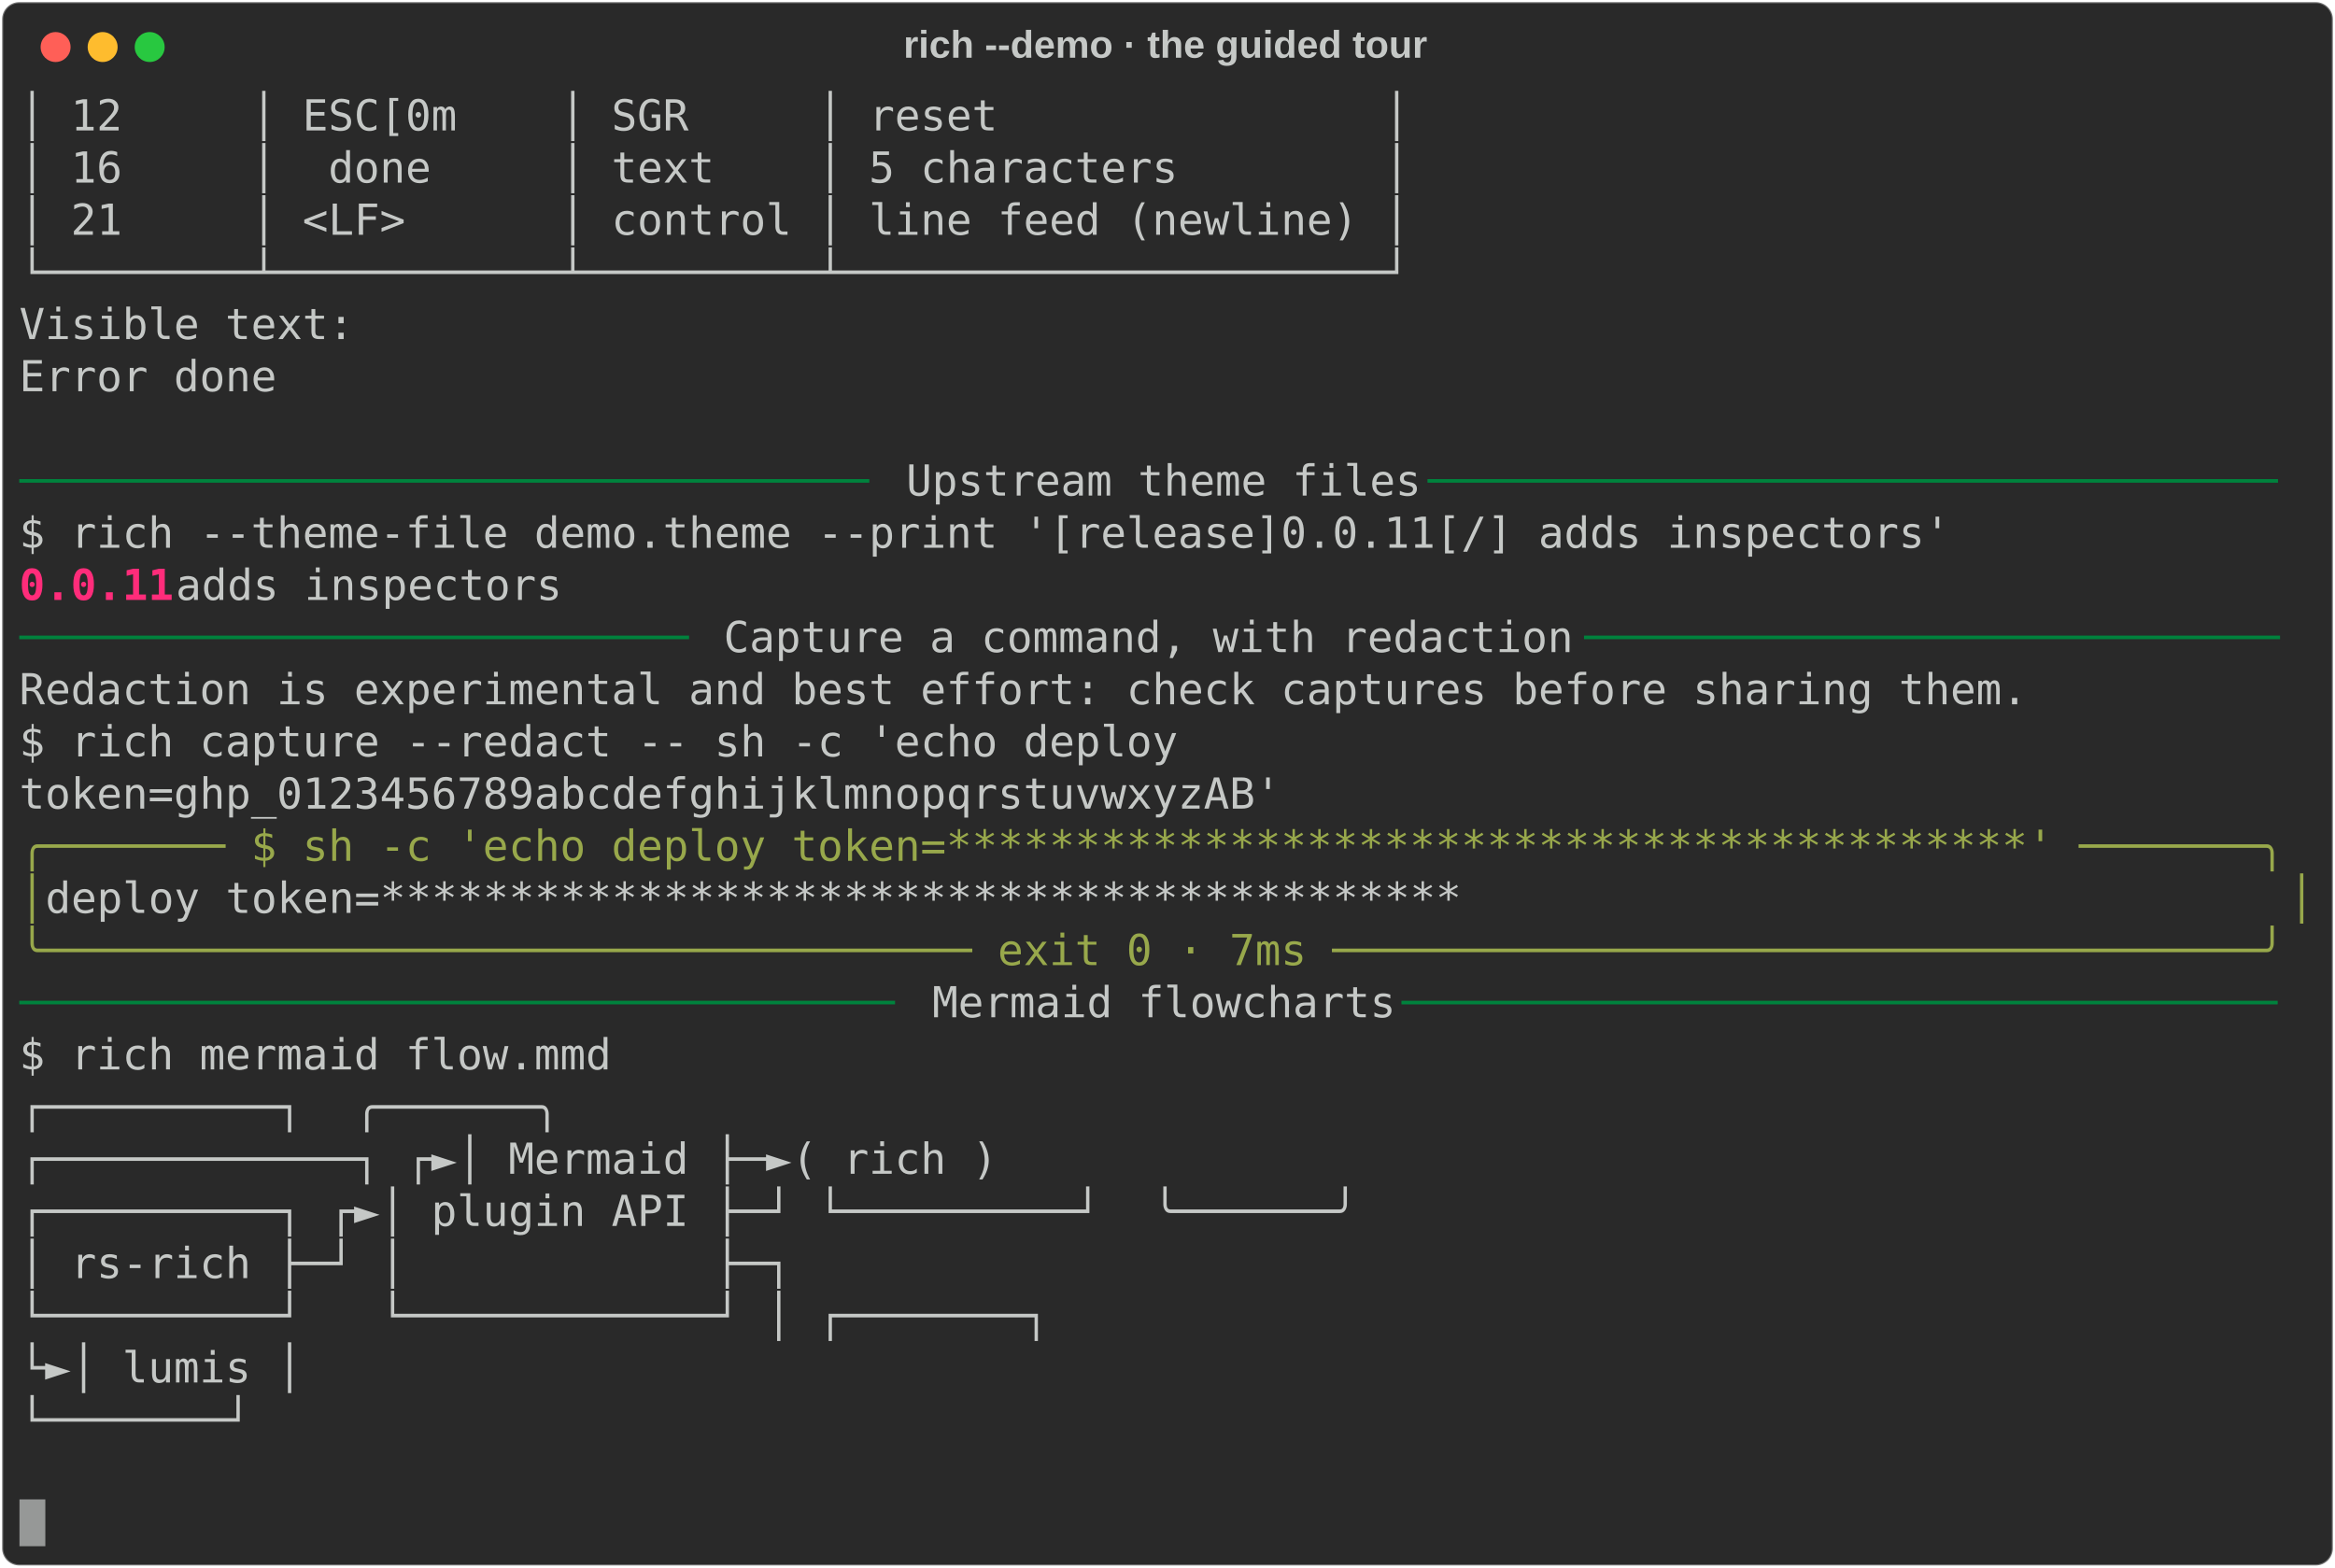
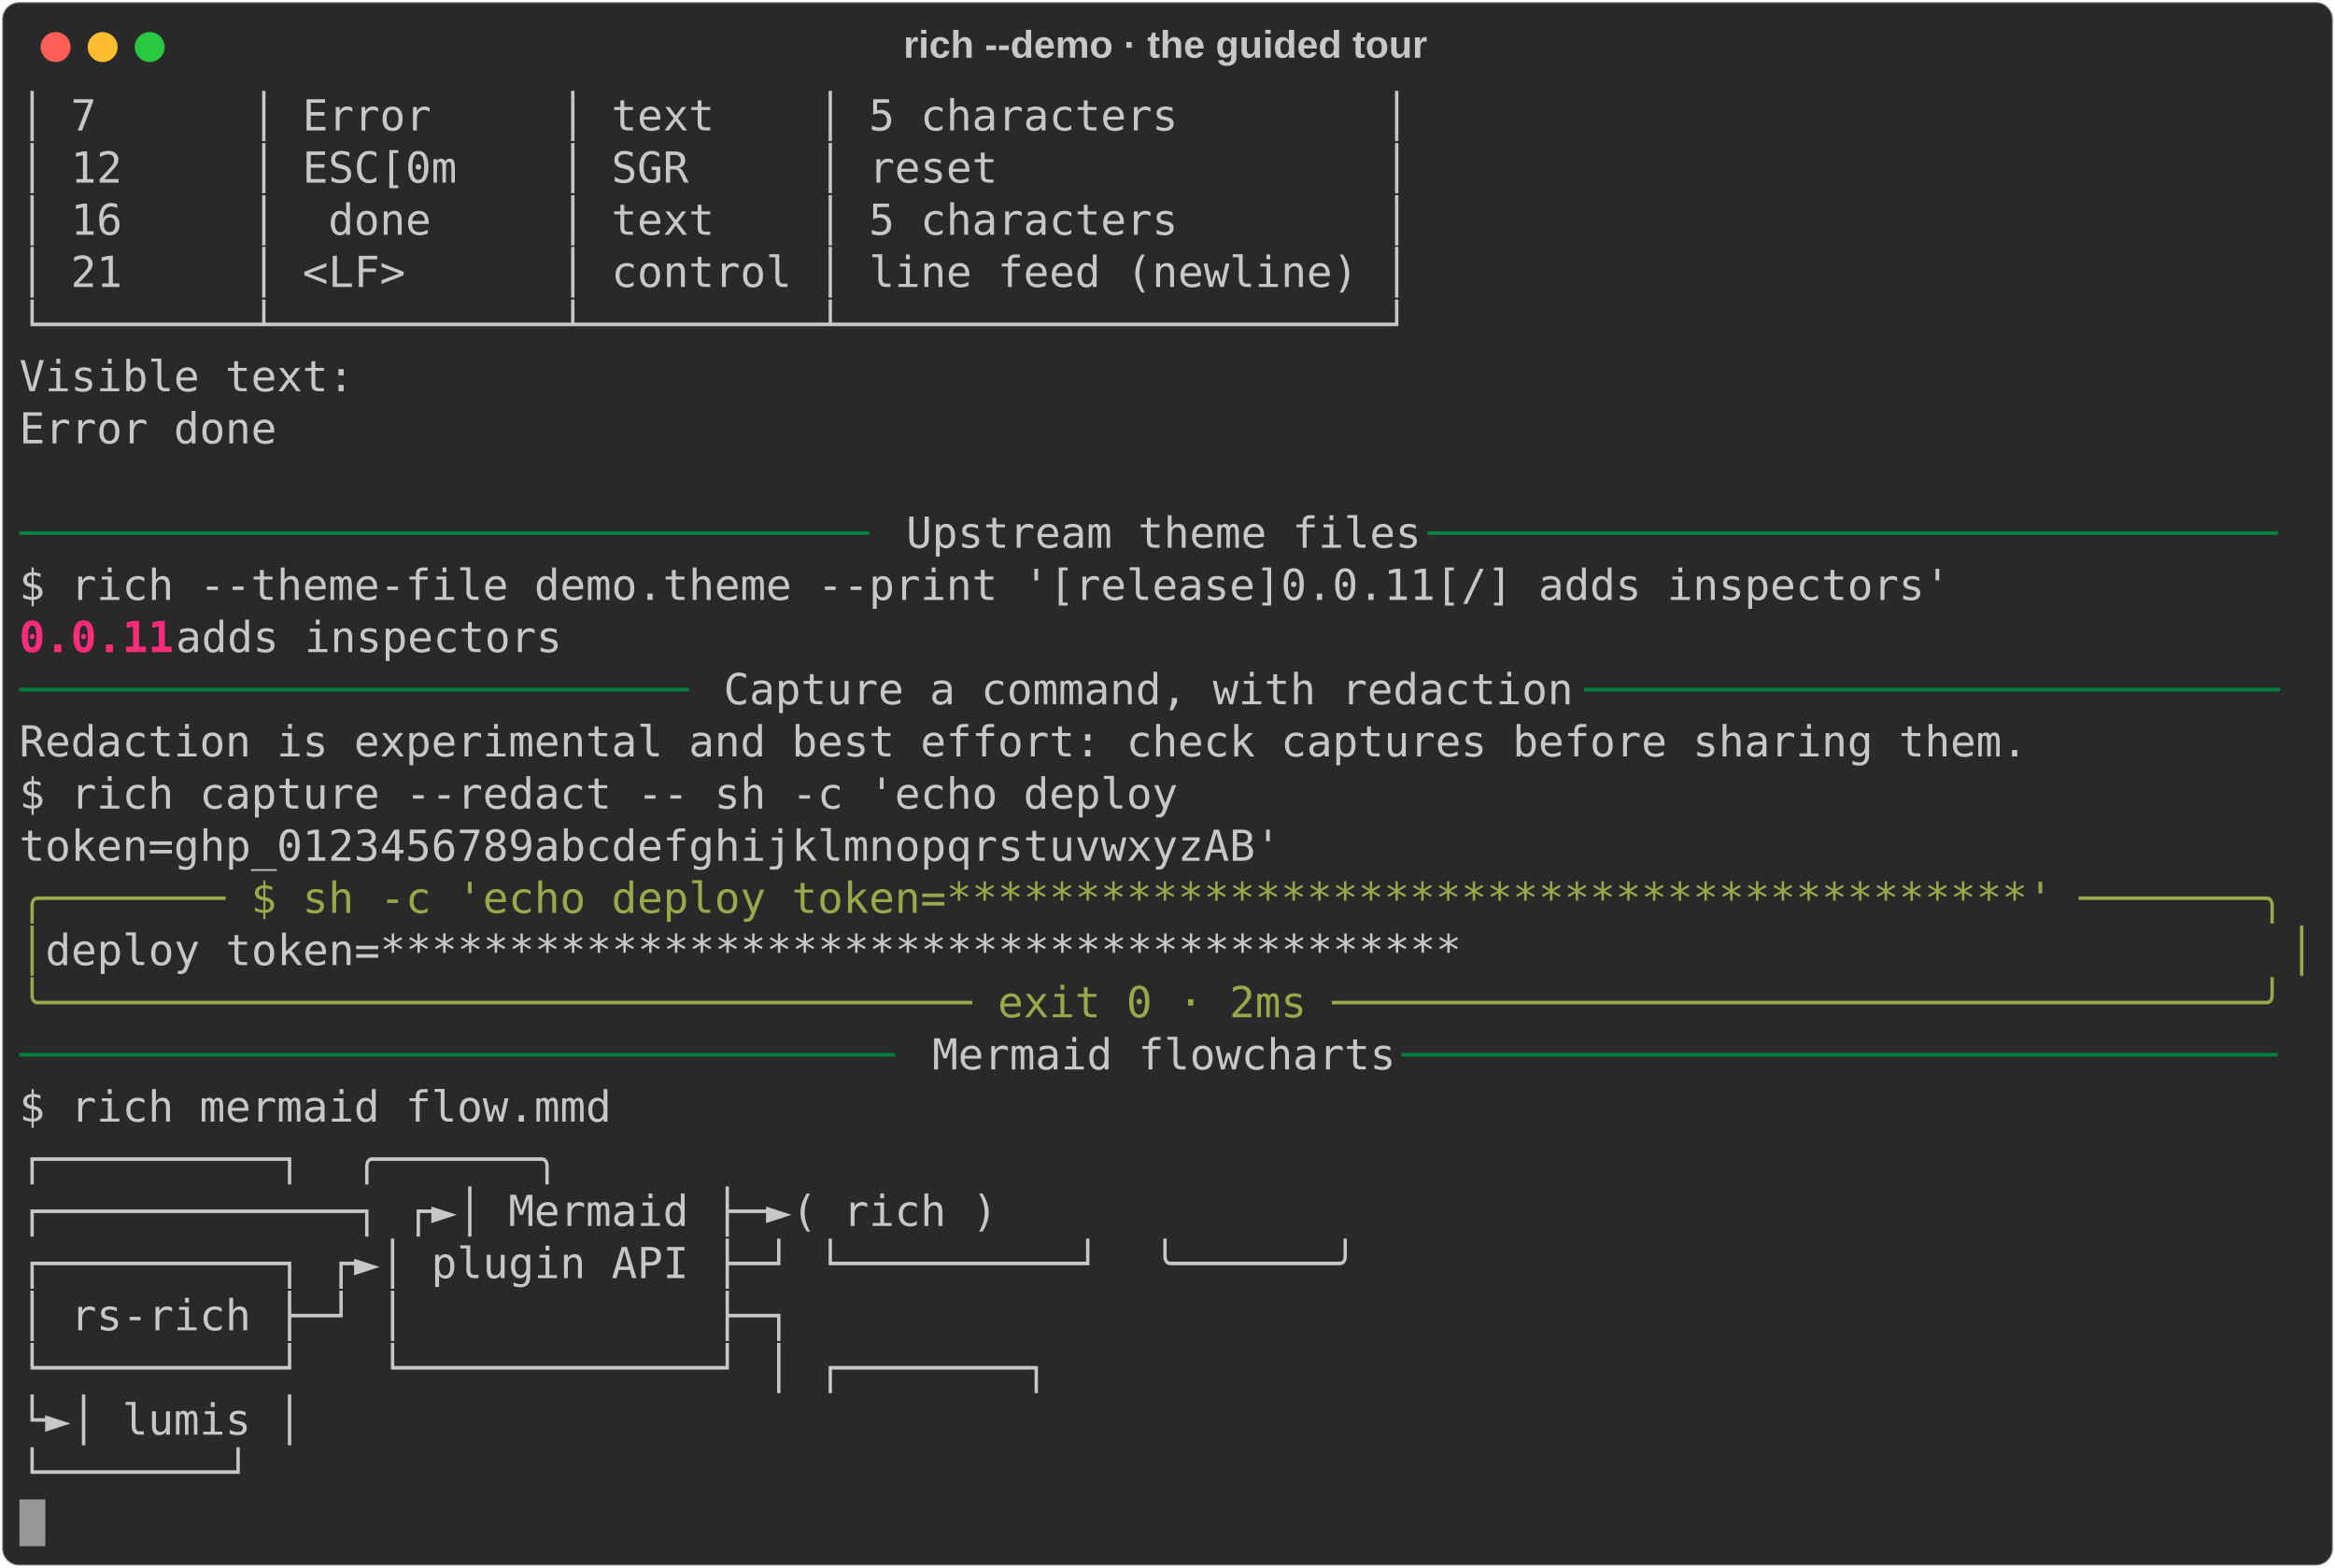
<svg xmlns="http://www.w3.org/2000/svg" class="rich-terminal" viewBox="0 0 1092 733.2">
  <style>

    @font-face {
        font-family: "Fira Code";
        src: local("FiraCode-Regular"),
                url("https://cdnjs.cloudflare.com/ajax/libs/firacode/6.2.0/woff2/FiraCode-Regular.woff2") format("woff2"),
                url("https://cdnjs.cloudflare.com/ajax/libs/firacode/6.2.0/woff/FiraCode-Regular.woff") format("woff");
        font-style: normal;
        font-weight: 400;
    }
    @font-face {
        font-family: "Fira Code";
        src: local("FiraCode-Bold"),
                url("https://cdnjs.cloudflare.com/ajax/libs/firacode/6.2.0/woff2/FiraCode-Bold.woff2") format("woff2"),
                url("https://cdnjs.cloudflare.com/ajax/libs/firacode/6.2.0/woff/FiraCode-Bold.woff") format("woff");
        font-style: bold;
        font-weight: 700;
    }

    .rich-record-matrix {
        font-family: Fira Code, monospace;
        font-size: 20px;
        line-height: 24.4px;
        font-variant-east-asian: full-width;
    }

    .rich-record-title {
        font-size: 18px;
        font-weight: bold;
        font-family: arial;
    }

    .rich-record-r1 { fill: #c5c8c6 }
.rich-record-r2 { fill: #00823d }
.rich-record-r3 { fill: #ff2c7a;font-weight: bold }
.rich-record-r4 { fill: #98a84b }
    </style>
  <defs>
    <clipPath id="rich-record-clip-terminal">
      <rect x="0" y="0" width="1072.6" height="682.2" />
    </clipPath>
    <clipPath id="rich-record-line-0">
      <rect x="0" y="1.5" width="1073.6" height="24.65" />
    </clipPath>
    <clipPath id="rich-record-line-1">
      <rect x="0" y="25.9" width="1073.6" height="24.65" />
    </clipPath>
    <clipPath id="rich-record-line-2">
      <rect x="0" y="50.3" width="1073.6" height="24.65" />
    </clipPath>
    <clipPath id="rich-record-line-3">
      <rect x="0" y="74.7" width="1073.6" height="24.65" />
    </clipPath>
    <clipPath id="rich-record-line-4">
      <rect x="0" y="99.1" width="1073.6" height="24.65" />
    </clipPath>
    <clipPath id="rich-record-line-5">
      <rect x="0" y="123.5" width="1073.6" height="24.65" />
    </clipPath>
    <clipPath id="rich-record-line-6">
      <rect x="0" y="147.9" width="1073.6" height="24.65" />
    </clipPath>
    <clipPath id="rich-record-line-7">
      <rect x="0" y="172.3" width="1073.6" height="24.65" />
    </clipPath>
    <clipPath id="rich-record-line-8">
      <rect x="0" y="196.7" width="1073.6" height="24.65" />
    </clipPath>
    <clipPath id="rich-record-line-9">
      <rect x="0" y="221.1" width="1073.6" height="24.65" />
    </clipPath>
    <clipPath id="rich-record-line-10">
      <rect x="0" y="245.5" width="1073.6" height="24.65" />
    </clipPath>
    <clipPath id="rich-record-line-11">
      <rect x="0" y="269.9" width="1073.6" height="24.65" />
    </clipPath>
    <clipPath id="rich-record-line-12">
      <rect x="0" y="294.3" width="1073.6" height="24.65" />
    </clipPath>
    <clipPath id="rich-record-line-13">
      <rect x="0" y="318.7" width="1073.6" height="24.65" />
    </clipPath>
    <clipPath id="rich-record-line-14">
      <rect x="0" y="343.1" width="1073.6" height="24.65" />
    </clipPath>
    <clipPath id="rich-record-line-15">
      <rect x="0" y="367.5" width="1073.6" height="24.65" />
    </clipPath>
    <clipPath id="rich-record-line-16">
      <rect x="0" y="391.9" width="1073.6" height="24.65" />
    </clipPath>
    <clipPath id="rich-record-line-17">
      <rect x="0" y="416.3" width="1073.6" height="24.65" />
    </clipPath>
    <clipPath id="rich-record-line-18">
      <rect x="0" y="440.7" width="1073.6" height="24.65" />
    </clipPath>
    <clipPath id="rich-record-line-19">
      <rect x="0" y="465.1" width="1073.6" height="24.65" />
    </clipPath>
    <clipPath id="rich-record-line-20">
      <rect x="0" y="489.5" width="1073.6" height="24.65" />
    </clipPath>
    <clipPath id="rich-record-line-21">
      <rect x="0" y="513.9" width="1073.6" height="24.65" />
    </clipPath>
    <clipPath id="rich-record-line-22">
      <rect x="0" y="538.3" width="1073.6" height="24.65" />
    </clipPath>
    <clipPath id="rich-record-line-23">
      <rect x="0" y="562.7" width="1073.6" height="24.65" />
    </clipPath>
    <clipPath id="rich-record-line-24">
      <rect x="0" y="587.1" width="1073.6" height="24.65" />
    </clipPath>
    <clipPath id="rich-record-line-25">
      <rect x="0" y="611.5" width="1073.6" height="24.65" />
    </clipPath>
    <clipPath id="rich-record-line-26">
      <rect x="0" y="635.9" width="1073.6" height="24.65" />
    </clipPath>
  </defs>
  <rect fill="#292929" stroke="rgba(255,255,255,0.35)" stroke-width="1" x="1" y="1" width="1090" height="731.2" rx="8" />
  <text class="rich-record-title" fill="#c5c8c6" text-anchor="middle" x="545" y="27">rich --demo · the guided tour</text>
  <g transform="translate(26,22)">
    <circle cx="0" cy="0" r="7" fill="#ff5f57" />
    <circle cx="22" cy="0" r="7" fill="#febc2e" />
    <circle cx="44" cy="0" r="7" fill="#28c840" />
  </g>
  <g transform="translate(9, 41)" clip-path="url(#rich-record-clip-terminal)">
    <g class="rich-record-matrix">
-       <text class="rich-record-r1" x="0" y="20" textLength="1073.6" clip-path="url(#rich-record-line-0)">│ 12     │ ESC[0m    │ SGR     │ reset               │                                  </text>
+       <text class="rich-record-r1" x="0" y="20" textLength="1073.6" clip-path="url(#rich-record-line-0)">│ 7      │ Error     │ text    │ 5 characters        │                                  </text>
      <text class="rich-record-r1" x="1073.6" y="20" textLength="12.2" clip-path="url(#rich-record-line-0)">
</text>
-       <text class="rich-record-r1" x="0" y="44.4" textLength="1073.6" clip-path="url(#rich-record-line-1)">│ 16     │  done     │ text    │ 5 characters        │                                  </text>
+       <text class="rich-record-r1" x="0" y="44.4" textLength="1073.6" clip-path="url(#rich-record-line-1)">│ 12     │ ESC[0m    │ SGR     │ reset               │                                  </text>
      <text class="rich-record-r1" x="1073.6" y="44.4" textLength="12.2" clip-path="url(#rich-record-line-1)">
</text>
-       <text class="rich-record-r1" x="0" y="68.8" textLength="1073.6" clip-path="url(#rich-record-line-2)">│ 21     │ &lt;LF&gt;      │ control │ line feed (newline) │                                  </text>
+       <text class="rich-record-r1" x="0" y="68.8" textLength="1073.6" clip-path="url(#rich-record-line-2)">│ 16     │  done     │ text    │ 5 characters        │                                  </text>
      <text class="rich-record-r1" x="1073.6" y="68.8" textLength="12.2" clip-path="url(#rich-record-line-2)">
</text>
-       <text class="rich-record-r1" x="0" y="93.2" textLength="1073.6" clip-path="url(#rich-record-line-3)">└────────┴───────────┴─────────┴─────────────────────┘                                  </text>
+       <text class="rich-record-r1" x="0" y="93.2" textLength="1073.6" clip-path="url(#rich-record-line-3)">│ 21     │ &lt;LF&gt;      │ control │ line feed (newline) │                                  </text>
      <text class="rich-record-r1" x="1073.6" y="93.2" textLength="12.2" clip-path="url(#rich-record-line-3)">
</text>
-       <text class="rich-record-r1" x="0" y="117.6" textLength="1073.6" clip-path="url(#rich-record-line-4)">Visible text:                                                                           </text>
+       <text class="rich-record-r1" x="0" y="117.6" textLength="1073.6" clip-path="url(#rich-record-line-4)">└────────┴───────────┴─────────┴─────────────────────┘                                  </text>
      <text class="rich-record-r1" x="1073.6" y="117.6" textLength="12.2" clip-path="url(#rich-record-line-4)">
</text>
-       <text class="rich-record-r1" x="0" y="142" textLength="1073.6" clip-path="url(#rich-record-line-5)">Error done                                                                              </text>
+       <text class="rich-record-r1" x="0" y="142" textLength="1073.6" clip-path="url(#rich-record-line-5)">Visible text:                                                                           </text>
      <text class="rich-record-r1" x="1073.6" y="142" textLength="12.2" clip-path="url(#rich-record-line-5)">
</text>
+       <text class="rich-record-r1" x="0" y="166.4" textLength="1073.6" clip-path="url(#rich-record-line-6)">Error done                                                                              </text>
      <text class="rich-record-r1" x="1073.6" y="166.4" textLength="12.2" clip-path="url(#rich-record-line-6)">
</text>
-       <text class="rich-record-r2" x="0" y="190.8" textLength="414.8" clip-path="url(#rich-record-line-7)">───────────────────────────────── </text>
-       <text class="rich-record-r1" x="414.8" y="190.8" textLength="244" clip-path="url(#rich-record-line-7)">Upstream theme files</text>
-       <text class="rich-record-r2" x="658.8" y="190.8" textLength="414.8" clip-path="url(#rich-record-line-7)"> ─────────────────────────────────</text>
      <text class="rich-record-r1" x="1073.6" y="190.8" textLength="12.2" clip-path="url(#rich-record-line-7)">
</text>
-       <text class="rich-record-r1" x="0" y="215.2" textLength="1073.6" clip-path="url(#rich-record-line-8)">$ rich --theme-file demo.theme --print '[release]0.0.11[/] adds inspectors'             </text>
+       <text class="rich-record-r2" x="0" y="215.2" textLength="414.8" clip-path="url(#rich-record-line-8)">───────────────────────────────── </text>
+       <text class="rich-record-r1" x="414.8" y="215.2" textLength="244" clip-path="url(#rich-record-line-8)">Upstream theme files</text>
+       <text class="rich-record-r2" x="658.8" y="215.2" textLength="414.8" clip-path="url(#rich-record-line-8)"> ─────────────────────────────────</text>
      <text class="rich-record-r1" x="1073.6" y="215.2" textLength="12.2" clip-path="url(#rich-record-line-8)">
</text>
-       <text class="rich-record-r3" x="0" y="239.6" textLength="73.2" clip-path="url(#rich-record-line-9)">0.0.11</text>
-       <text class="rich-record-r1" x="73.2" y="239.6" textLength="1000.4" clip-path="url(#rich-record-line-9)"> adds inspectors                                                                  </text>
+       <text class="rich-record-r1" x="0" y="239.6" textLength="1073.6" clip-path="url(#rich-record-line-9)">$ rich --theme-file demo.theme --print '[release]0.0.11[/] adds inspectors'             </text>
      <text class="rich-record-r1" x="1073.6" y="239.6" textLength="12.2" clip-path="url(#rich-record-line-9)">
</text>
-       <text class="rich-record-r2" x="0" y="264" textLength="329.4" clip-path="url(#rich-record-line-10)">────────────────────────── </text>
-       <text class="rich-record-r1" x="329.4" y="264" textLength="402.6" clip-path="url(#rich-record-line-10)">Capture a command, with redaction</text>
-       <text class="rich-record-r2" x="732" y="264" textLength="341.6" clip-path="url(#rich-record-line-10)"> ───────────────────────────</text>
+       <text class="rich-record-r3" x="0" y="264" textLength="73.2" clip-path="url(#rich-record-line-10)">0.0.11</text>
+       <text class="rich-record-r1" x="73.2" y="264" textLength="1000.4" clip-path="url(#rich-record-line-10)"> adds inspectors                                                                  </text>
      <text class="rich-record-r1" x="1073.6" y="264" textLength="12.2" clip-path="url(#rich-record-line-10)">
</text>
-       <text class="rich-record-r1" x="0" y="288.4" textLength="1073.6" clip-path="url(#rich-record-line-11)">Redaction is experimental and best effort: check captures before sharing them.          </text>
+       <text class="rich-record-r2" x="0" y="288.4" textLength="329.4" clip-path="url(#rich-record-line-11)">────────────────────────── </text>
+       <text class="rich-record-r1" x="329.4" y="288.4" textLength="402.6" clip-path="url(#rich-record-line-11)">Capture a command, with redaction</text>
+       <text class="rich-record-r2" x="732" y="288.4" textLength="341.6" clip-path="url(#rich-record-line-11)"> ───────────────────────────</text>
      <text class="rich-record-r1" x="1073.6" y="288.4" textLength="12.2" clip-path="url(#rich-record-line-11)">
</text>
-       <text class="rich-record-r1" x="0" y="312.8" textLength="1073.6" clip-path="url(#rich-record-line-12)">$ rich capture --redact -- sh -c 'echo deploy                                           </text>
+       <text class="rich-record-r1" x="0" y="312.8" textLength="1073.6" clip-path="url(#rich-record-line-12)">Redaction is experimental and best effort: check captures before sharing them.          </text>
      <text class="rich-record-r1" x="1073.6" y="312.8" textLength="12.2" clip-path="url(#rich-record-line-12)">
</text>
-       <text class="rich-record-r1" x="0" y="337.2" textLength="1073.6" clip-path="url(#rich-record-line-13)">token=ghp_0123456789abcdefghijklmnopqrstuvwxyzAB'                                       </text>
+       <text class="rich-record-r1" x="0" y="337.2" textLength="1073.6" clip-path="url(#rich-record-line-13)">$ rich capture --redact -- sh -c 'echo deploy                                           </text>
      <text class="rich-record-r1" x="1073.6" y="337.2" textLength="12.2" clip-path="url(#rich-record-line-13)">
</text>
-       <text class="rich-record-r4" x="0" y="361.6" textLength="1073.6" clip-path="url(#rich-record-line-14)">╭─────── $ sh -c 'echo deploy token=******************************************' ───────╮</text>
+       <text class="rich-record-r1" x="0" y="361.6" textLength="1073.6" clip-path="url(#rich-record-line-14)">token=ghp_0123456789abcdefghijklmnopqrstuvwxyzAB'                                       </text>
      <text class="rich-record-r1" x="1073.6" y="361.6" textLength="12.2" clip-path="url(#rich-record-line-14)">
</text>
-       <text class="rich-record-r4" x="0" y="386" textLength="12.2" clip-path="url(#rich-record-line-15)">│</text>
-       <text class="rich-record-r1" x="12.2" y="386" textLength="1049.2" clip-path="url(#rich-record-line-15)"> deploy token=******************************************                              </text>
-       <text class="rich-record-r4" x="1061.4" y="386" textLength="12.2" clip-path="url(#rich-record-line-15)">│</text>
+       <text class="rich-record-r4" x="0" y="386" textLength="1073.6" clip-path="url(#rich-record-line-15)">╭─────── $ sh -c 'echo deploy token=******************************************' ───────╮</text>
      <text class="rich-record-r1" x="1073.6" y="386" textLength="12.2" clip-path="url(#rich-record-line-15)">
</text>
-       <text class="rich-record-r4" x="0" y="410.4" textLength="1073.6" clip-path="url(#rich-record-line-16)">╰──────────────────────────────────── exit 0 · 7ms ────────────────────────────────────╯</text>
+       <text class="rich-record-r4" x="0" y="410.4" textLength="12.2" clip-path="url(#rich-record-line-16)">│</text>
+       <text class="rich-record-r1" x="12.2" y="410.4" textLength="1049.2" clip-path="url(#rich-record-line-16)"> deploy token=******************************************                              </text>
+       <text class="rich-record-r4" x="1061.4" y="410.4" textLength="12.2" clip-path="url(#rich-record-line-16)">│</text>
      <text class="rich-record-r1" x="1073.6" y="410.4" textLength="12.2" clip-path="url(#rich-record-line-16)">
</text>
-       <text class="rich-record-r2" x="0" y="434.8" textLength="427" clip-path="url(#rich-record-line-17)">────────────────────────────────── </text>
-       <text class="rich-record-r1" x="427" y="434.8" textLength="219.6" clip-path="url(#rich-record-line-17)">Mermaid flowcharts</text>
-       <text class="rich-record-r2" x="646.6" y="434.8" textLength="427" clip-path="url(#rich-record-line-17)"> ──────────────────────────────────</text>
+       <text class="rich-record-r4" x="0" y="434.8" textLength="1073.6" clip-path="url(#rich-record-line-17)">╰──────────────────────────────────── exit 0 · 2ms ────────────────────────────────────╯</text>
      <text class="rich-record-r1" x="1073.6" y="434.8" textLength="12.2" clip-path="url(#rich-record-line-17)">
</text>
-       <text class="rich-record-r1" x="0" y="459.2" textLength="1073.6" clip-path="url(#rich-record-line-18)">$ rich mermaid flow.mmd                                                                 </text>
+       <text class="rich-record-r2" x="0" y="459.2" textLength="427" clip-path="url(#rich-record-line-18)">────────────────────────────────── </text>
+       <text class="rich-record-r1" x="427" y="459.2" textLength="219.6" clip-path="url(#rich-record-line-18)">Mermaid flowcharts</text>
+       <text class="rich-record-r2" x="646.6" y="459.2" textLength="427" clip-path="url(#rich-record-line-18)"> ──────────────────────────────────</text>
      <text class="rich-record-r1" x="1073.6" y="459.2" textLength="12.2" clip-path="url(#rich-record-line-18)">
</text>
-       <text class="rich-record-r1" x="0" y="483.6" textLength="1073.6" clip-path="url(#rich-record-line-19)">                               ┌─────────┐  ╭──────╮                                    </text>
+       <text class="rich-record-r1" x="0" y="483.6" textLength="1073.6" clip-path="url(#rich-record-line-19)">$ rich mermaid flow.mmd                                                                 </text>
      <text class="rich-record-r1" x="1073.6" y="483.6" textLength="12.2" clip-path="url(#rich-record-line-19)">
</text>
-       <text class="rich-record-r1" x="0" y="508" textLength="1073.6" clip-path="url(#rich-record-line-20)">              ┌────────────┐ ┌►│ Mermaid ├─►( rich )                                    </text>
+       <text class="rich-record-r1" x="0" y="508" textLength="1073.6" clip-path="url(#rich-record-line-20)">                               ┌─────────┐  ╭──────╮                                    </text>
      <text class="rich-record-r1" x="1073.6" y="508" textLength="12.2" clip-path="url(#rich-record-line-20)">
</text>
-       <text class="rich-record-r1" x="0" y="532.4" textLength="1073.6" clip-path="url(#rich-record-line-21)">┌─────────┐ ┌►│ plugin API ├─┘ └─────────┘  ╰──────╯                                    </text>
+       <text class="rich-record-r1" x="0" y="532.4" textLength="1073.6" clip-path="url(#rich-record-line-21)">              ┌────────────┐ ┌►│ Mermaid ├─►( rich )                                    </text>
      <text class="rich-record-r1" x="1073.6" y="532.4" textLength="12.2" clip-path="url(#rich-record-line-21)">
</text>
-       <text class="rich-record-r1" x="0" y="556.8" textLength="1073.6" clip-path="url(#rich-record-line-22)">│ rs-rich ├─┘ │            ├─┐                                                          </text>
+       <text class="rich-record-r1" x="0" y="556.8" textLength="1073.6" clip-path="url(#rich-record-line-22)">┌─────────┐ ┌►│ plugin API ├─┘ └─────────┘  ╰──────╯                                    </text>
      <text class="rich-record-r1" x="1073.6" y="556.8" textLength="12.2" clip-path="url(#rich-record-line-22)">
</text>
-       <text class="rich-record-r1" x="0" y="581.2" textLength="1073.6" clip-path="url(#rich-record-line-23)">└─────────┘   └────────────┘ │ ┌───────┐                                                </text>
+       <text class="rich-record-r1" x="0" y="581.2" textLength="1073.6" clip-path="url(#rich-record-line-23)">│ rs-rich ├─┘ │            ├─┐                                                          </text>
      <text class="rich-record-r1" x="1073.6" y="581.2" textLength="12.2" clip-path="url(#rich-record-line-23)">
</text>
-       <text class="rich-record-r1" x="0" y="605.6" textLength="1073.6" clip-path="url(#rich-record-line-24)">                             └►│ lumis │                                                </text>
+       <text class="rich-record-r1" x="0" y="605.6" textLength="1073.6" clip-path="url(#rich-record-line-24)">└─────────┘   └────────────┘ │ ┌───────┐                                                </text>
      <text class="rich-record-r1" x="1073.6" y="605.6" textLength="12.2" clip-path="url(#rich-record-line-24)">
</text>
-       <text class="rich-record-r1" x="0" y="630" textLength="1073.6" clip-path="url(#rich-record-line-25)">                               └───────┘                                                </text>
+       <text class="rich-record-r1" x="0" y="630" textLength="1073.6" clip-path="url(#rich-record-line-25)">                             └►│ lumis │                                                </text>
      <text class="rich-record-r1" x="1073.6" y="630" textLength="12.2" clip-path="url(#rich-record-line-25)">
</text>
+       <text class="rich-record-r1" x="0" y="654.4" textLength="1073.6" clip-path="url(#rich-record-line-26)">                               └───────┘                                                </text>
      <text class="rich-record-r1" x="1073.6" y="654.4" textLength="12.2" clip-path="url(#rich-record-line-26)">
</text>
      <rect x="0" y="660.3" width="12.2" height="24.65" fill="#c5c8c6" opacity="0.7" />
    </g>
  </g>
</svg>
